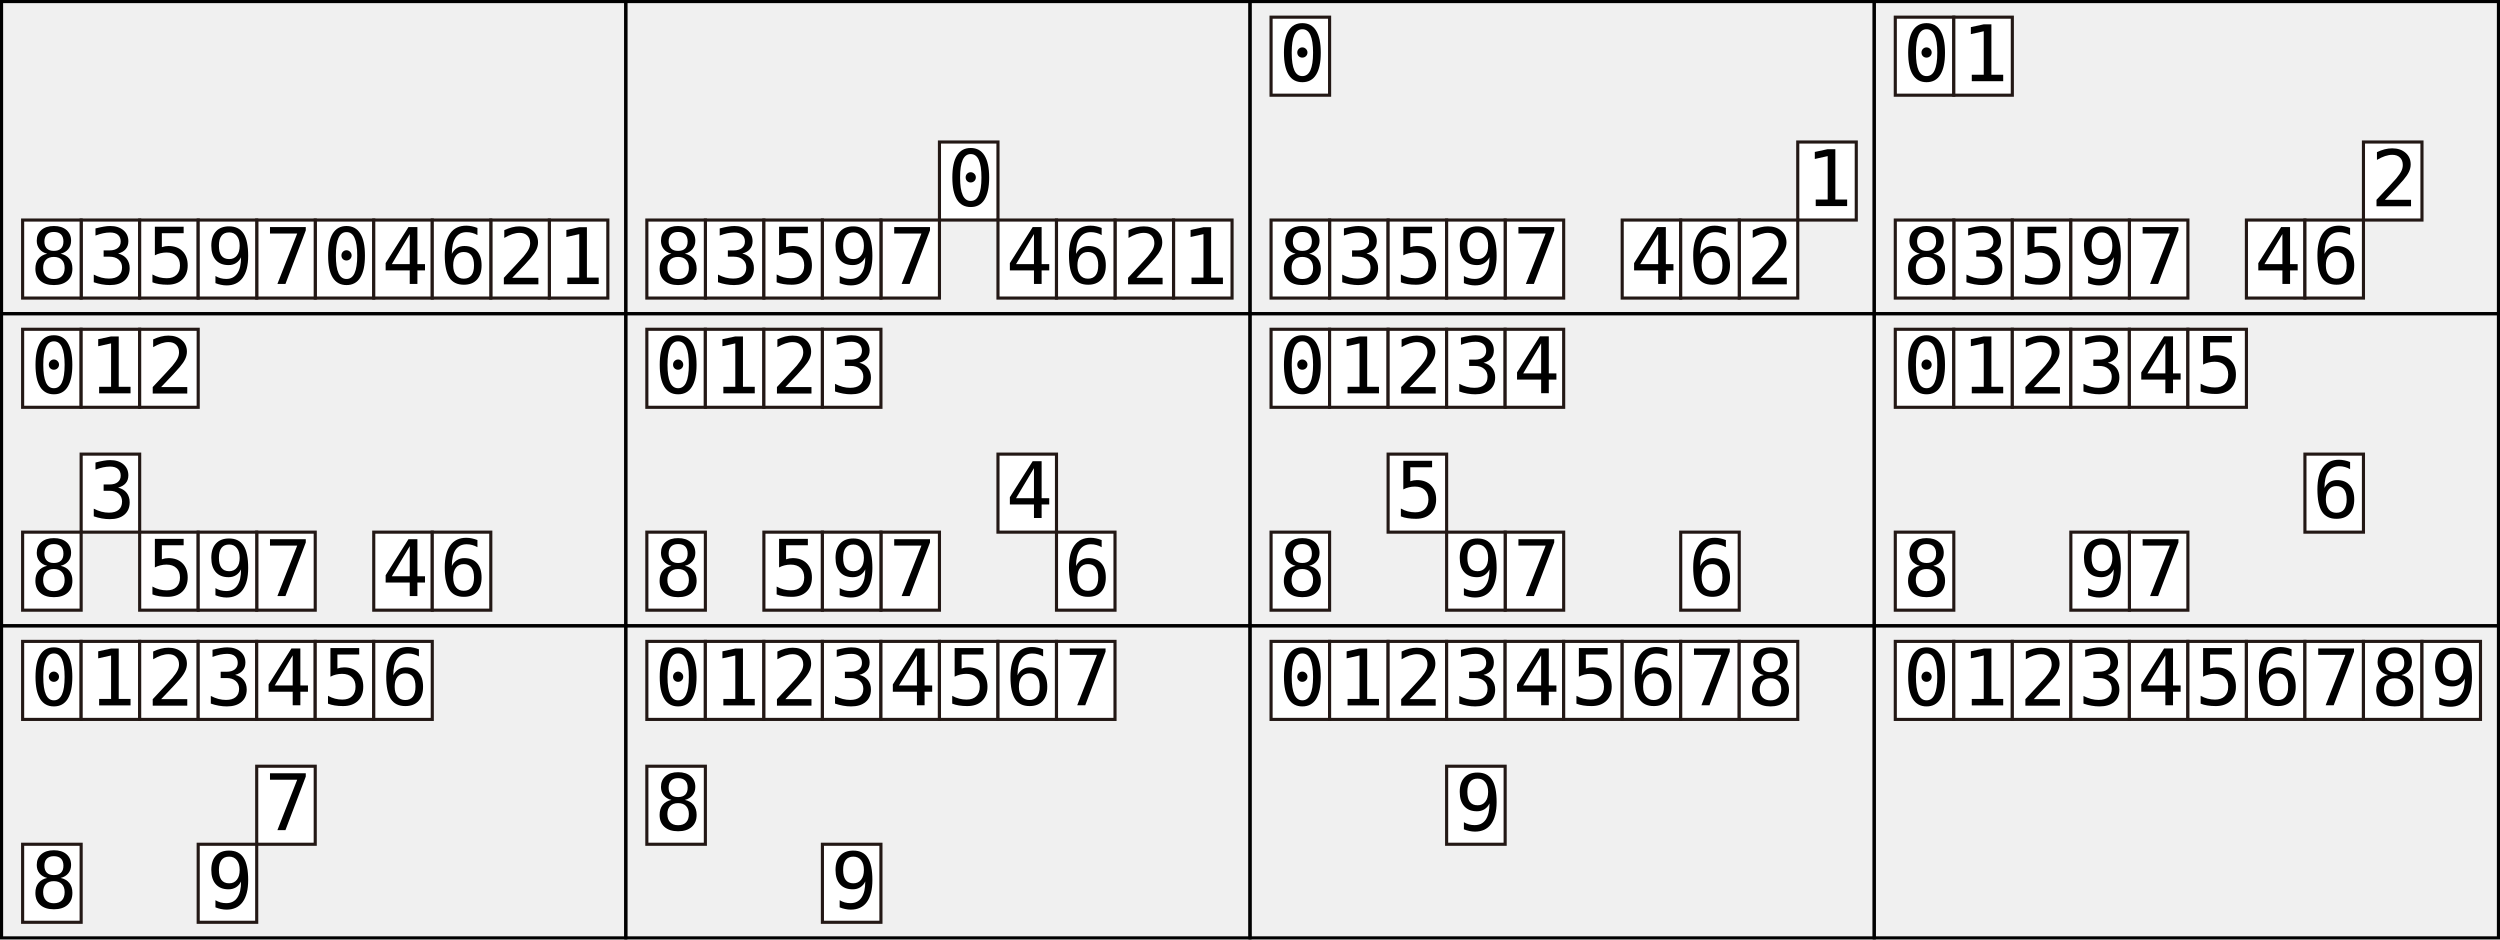
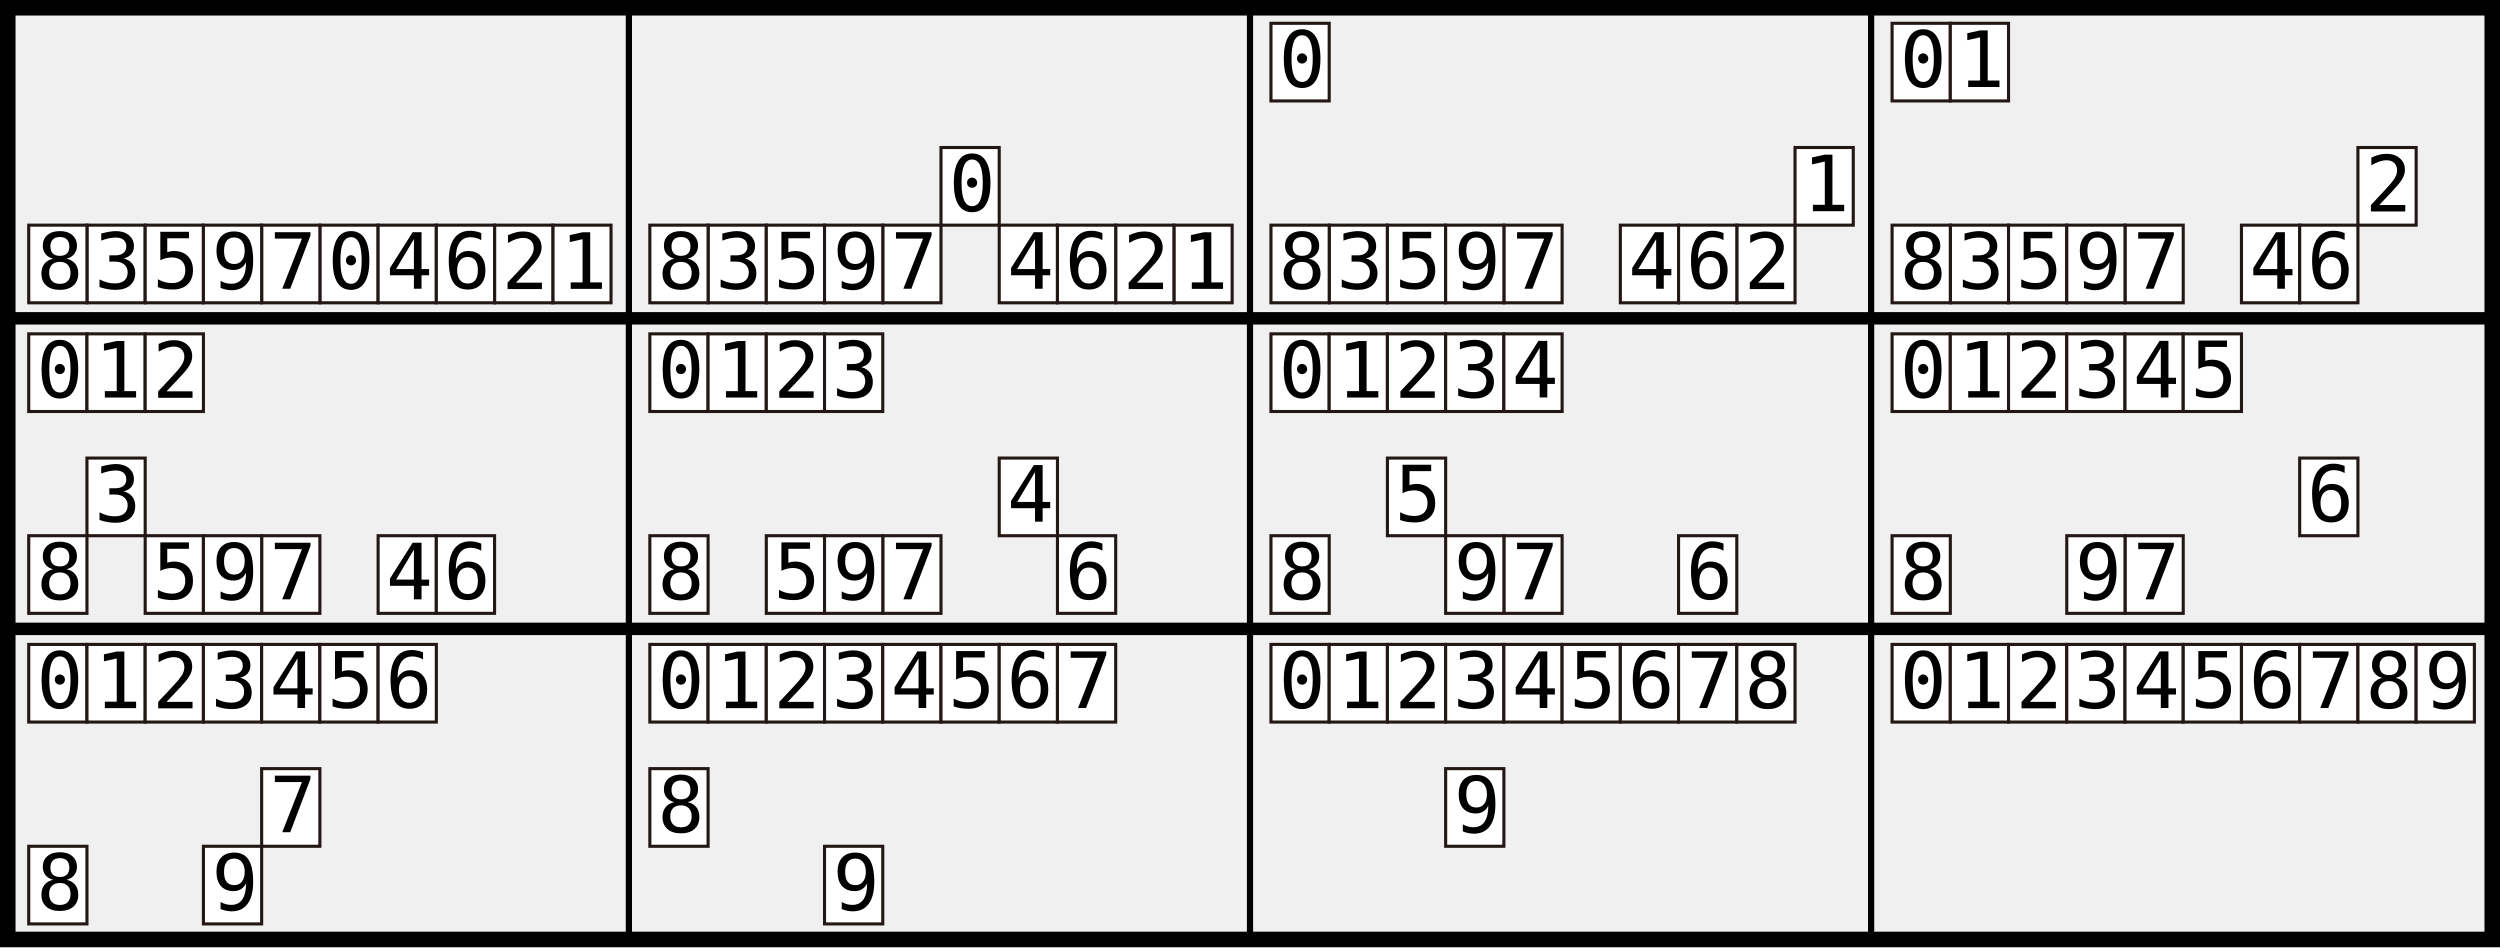
- <svg xmlns="http://www.w3.org/2000/svg" width="801" height="301" viewBox="0 0 801 301" version="1.1" id="svg5" xml:space="preserve">
+ <svg xmlns="http://www.w3.org/2000/svg" width="805" height="305" viewBox="0 0 805 305" version="1.1" id="svg5" xml:space="preserve">
  <defs id="defs2">
    <linearGradient id="linearGradient1101">
      <stop style="stop-color:#000000;stop-opacity:1;" offset="0" id="stop1099" />
    </linearGradient>
  </defs>
-   <g id="0" data-name="0" transform="translate(101,70.5)">
+   <g id="0" data-name="0" transform="translate(103,72.5)">
    <rect id="rect0-1" width="18.75" height="25" x="0" y="0" style="fill:#ffffff;stroke:#231815;stroke-miterlimit:10" />
    <text id="text0-1" x="2.502" y="20.477" style="font-size:25px;font-family:Consolas">0</text>
  </g>
-   <g id="1" data-name="1" transform="translate(176,70.5)">
+   <g id="1" data-name="1" transform="translate(178,72.5)">
    <rect id="rect1-1" width="18.75" height="25" x="0" y="0" style="fill:#ffffff;stroke:#231815;stroke-miterlimit:10" />
    <text id="text1-1" x="2.466" y="20.514" style="font-size:25px;font-family:Consolas">1</text>
  </g>
-   <g id="2" data-name="2" transform="translate(157.25,70.5)">
+   <g id="2" data-name="2" transform="translate(159.25,72.5)">
    <rect id="rect2-1" width="18.75" height="25" x="0" y="0" style="fill:#ffffff;stroke:#231815;stroke-miterlimit:10" />
    <text id="text2-1" x="2.325" y="20.587" style="font-size:25px;font-family:Consolas">2</text>
  </g>
-   <g id="3" data-name="3" transform="translate(26,70.5)">
+   <g id="3" data-name="3" transform="translate(28,72.5)">
    <rect id="rect3-1" width="18.75" height="25" x="0" y="0" style="fill:#ffffff;stroke:#231815;stroke-miterlimit:10" />
    <text id="text3-1" x="2.374" y="20.477" style="font-size:25px;font-family:Consolas">3</text>
  </g>
-   <g id="4" data-name="4" transform="translate(119.75,70.5)">
+   <g id="4" data-name="4" transform="translate(121.75,72.5)">
    <rect id="rect4-1" width="18.75" height="25" x="0" y="0" style="fill:#ffffff;stroke:#231815;stroke-miterlimit:10" />
    <text id="text4-1" x="2.563" y="20.477" style="font-size:25px;font-family:Consolas">4</text>
  </g>
-   <g id="5" data-name="5" transform="translate(44.75,70.5)">
+   <g id="5" data-name="5" transform="translate(46.75,72.5)">
    <rect id="rect5-1" width="18.75" height="25" x="0" y="0" style="fill:#ffffff;stroke:#231815;stroke-miterlimit:10" />
    <text id="text5-1" x="2.338" y="20.367" style="font-size:25px;font-family:Consolas">5</text>
  </g>
-   <g id="6" data-name="6" transform="translate(138.5,70.5)">
+   <g id="6" data-name="6" transform="translate(140.5,72.5)">
    <rect id="rect6-1" width="18.75" height="25" x="0" y="0" style="fill:#ffffff;stroke:#231815;stroke-miterlimit:10" />
    <text id="text6-1" x="2.374" y="20.367" style="font-size:25px;font-family:Consolas">6</text>
  </g>
-   <g id="7" data-name="7" transform="translate(82.25,70.5)">
+   <g id="7" data-name="7" transform="translate(84.25,72.5)">
    <rect id="rect7-1" width="18.75" height="25" x="0" y="0" style="fill:#ffffff;stroke:#231815;stroke-miterlimit:10" />
    <text id="text7-1" x="2.551" y="20.477" style="font-size:25px;font-family:Consolas">7</text>
  </g>
-   <g id="8" data-name="8" transform="translate(7.25,70.5)">
+   <g id="8" data-name="8" transform="translate(9.25,72.5)">
    <rect id="rect8-1" width="18.75" height="25" x="0" y="0" style="fill:#ffffff;stroke:#231815;stroke-miterlimit:10" />
    <text id="text8-1" x="2.496" y="20.477" style="font-size:25px;font-family:Consolas">8</text>
  </g>
-   <g id="9" data-name="9" transform="translate(63.5,70.5)">
+   <g id="9" data-name="9" transform="translate(65.5,72.5)">
    <rect id="rect9-1" width="18.75" height="25" x="0" y="0" style="fill:#ffffff;stroke:#231815;stroke-miterlimit:10" />
    <text id="text9-1" x="2.655" y="20.587" style="font-size:25px;font-family:Consolas">9</text>
  </g>
-   <g id="0-5" data-name="0" transform="translate(301,45.5)">
+   <g id="0-5" data-name="0" transform="translate(303,47.5)">
    <rect id="rect0-1-9" width="18.75" height="25" x="0" y="0" style="fill:#ffffff;stroke:#231815;stroke-miterlimit:10" />
    <text id="text0-1-5" x="2.502" y="20.477" style="font-size:25px;font-family:Consolas">0</text>
  </g>
-   <g id="1-7" data-name="1" transform="translate(376,70.5)">
+   <g id="1-7" data-name="1" transform="translate(378,72.5)">
    <rect id="rect1-1-5" width="18.75" height="25" x="0" y="0" style="fill:#ffffff;stroke:#231815;stroke-miterlimit:10" />
    <text id="text1-1-0" x="2.466" y="20.514" style="font-size:25px;font-family:Consolas">1</text>
  </g>
-   <g id="2-5" data-name="2" transform="translate(357.25,70.5)">
+   <g id="2-5" data-name="2" transform="translate(359.25,72.5)">
    <rect id="rect2-1-9" width="18.75" height="25" x="0" y="0" style="fill:#ffffff;stroke:#231815;stroke-miterlimit:10" />
    <text id="text2-1-0" x="2.325" y="20.587" style="font-size:25px;font-family:Consolas">2</text>
  </g>
-   <g id="3-0" data-name="3" transform="translate(226,70.5)">
+   <g id="3-0" data-name="3" transform="translate(228,72.5)">
    <rect id="rect3-1-8" width="18.75" height="25" x="0" y="0" style="fill:#ffffff;stroke:#231815;stroke-miterlimit:10" />
    <text id="text3-1-1" x="2.374" y="20.477" style="font-size:25px;font-family:Consolas">3</text>
  </g>
-   <g id="4-4" data-name="4" transform="translate(319.75,70.5)">
+   <g id="4-4" data-name="4" transform="translate(321.75,72.5)">
    <rect id="rect4-1-1" width="18.75" height="25" x="0" y="0" style="fill:#ffffff;stroke:#231815;stroke-miterlimit:10" />
    <text id="text4-1-7" x="2.563" y="20.477" style="font-size:25px;font-family:Consolas">4</text>
  </g>
-   <g id="5-0" data-name="5" transform="translate(244.75,70.5)">
+   <g id="5-0" data-name="5" transform="translate(246.75,72.5)">
    <rect id="rect5-1-5" width="18.75" height="25" x="0" y="0" style="fill:#ffffff;stroke:#231815;stroke-miterlimit:10" />
    <text id="text5-1-9" x="2.338" y="20.367" style="font-size:25px;font-family:Consolas">5</text>
  </g>
-   <g id="6-9" data-name="6" transform="translate(338.5,70.5)">
+   <g id="6-9" data-name="6" transform="translate(340.5,72.5)">
    <rect id="rect6-1-2" width="18.75" height="25" x="0" y="0" style="fill:#ffffff;stroke:#231815;stroke-miterlimit:10" />
    <text id="text6-1-5" x="2.374" y="20.367" style="font-size:25px;font-family:Consolas">6</text>
  </g>
-   <g id="7-6" data-name="7" transform="translate(282.25,70.5)">
+   <g id="7-6" data-name="7" transform="translate(284.25,72.5)">
    <rect id="rect7-1-0" width="18.75" height="25" x="0" y="0" style="fill:#ffffff;stroke:#231815;stroke-miterlimit:10" />
    <text id="text7-1-7" x="2.551" y="20.477" style="font-size:25px;font-family:Consolas">7</text>
  </g>
-   <g id="8-1" data-name="8" transform="translate(207.25,70.5)">
+   <g id="8-1" data-name="8" transform="translate(209.25,72.5)">
    <rect id="rect8-1-3" width="18.75" height="25" x="0" y="0" style="fill:#ffffff;stroke:#231815;stroke-miterlimit:10" />
    <text id="text8-1-6" x="2.496" y="20.477" style="font-size:25px;font-family:Consolas">8</text>
  </g>
-   <g id="9-1" data-name="9" transform="translate(263.5,70.5)">
+   <g id="9-1" data-name="9" transform="translate(265.5,72.5)">
    <rect id="rect9-1-8" width="18.75" height="25" x="0" y="0" style="fill:#ffffff;stroke:#231815;stroke-miterlimit:10" />
    <text id="text9-1-6" x="2.655" y="20.587" style="font-size:25px;font-family:Consolas">9</text>
  </g>
-   <g id="0-7" data-name="0" transform="translate(407.25,5.5)">
+   <g id="0-7" data-name="0" transform="translate(409.25,7.5)">
    <rect id="rect0-1-3" width="18.75" height="25" x="0" y="0" style="fill:#ffffff;stroke:#231815;stroke-miterlimit:10" />
    <text id="text0-1-4" x="2.502" y="20.477" style="font-size:25px;font-family:Consolas">0</text>
  </g>
-   <g id="1-2" data-name="1" transform="translate(576,45.5)">
+   <g id="1-2" data-name="1" transform="translate(578,47.5)">
    <rect id="rect1-1-6" width="18.75" height="25" x="0" y="0" style="fill:#ffffff;stroke:#231815;stroke-miterlimit:10" />
    <text id="text1-1-9" x="2.466" y="20.514" style="font-size:25px;font-family:Consolas">1</text>
  </g>
-   <g id="2-3" data-name="2" transform="translate(557.25,70.5)">
+   <g id="2-3" data-name="2" transform="translate(559.25,72.5)">
    <rect id="rect2-1-5" width="18.75" height="25" x="0" y="0" style="fill:#ffffff;stroke:#231815;stroke-miterlimit:10" />
    <text id="text2-1-1" x="2.325" y="20.587" style="font-size:25px;font-family:Consolas">2</text>
  </g>
-   <g id="3-2" data-name="3" transform="translate(426,70.5)">
+   <g id="3-2" data-name="3" transform="translate(428,72.5)">
    <rect id="rect3-1-2" width="18.75" height="25" x="0" y="0" style="fill:#ffffff;stroke:#231815;stroke-miterlimit:10" />
    <text id="text3-1-6" x="2.374" y="20.477" style="font-size:25px;font-family:Consolas">3</text>
  </g>
-   <g id="4-6" data-name="4" transform="translate(519.75,70.5)">
+   <g id="4-6" data-name="4" transform="translate(521.75,72.5)">
    <rect id="rect4-1-4" width="18.75" height="25" x="0" y="0" style="fill:#ffffff;stroke:#231815;stroke-miterlimit:10" />
    <text id="text4-1-0" x="2.563" y="20.477" style="font-size:25px;font-family:Consolas">4</text>
  </g>
-   <g id="5-1" data-name="5" transform="translate(444.75,70.5)">
+   <g id="5-1" data-name="5" transform="translate(446.75,72.5)">
    <rect id="rect5-1-9" width="18.75" height="25" x="0" y="0" style="fill:#ffffff;stroke:#231815;stroke-miterlimit:10" />
    <text id="text5-1-4" x="2.338" y="20.367" style="font-size:25px;font-family:Consolas">5</text>
  </g>
-   <g id="6-3" data-name="6" transform="translate(538.5,70.5)">
+   <g id="6-3" data-name="6" transform="translate(540.5,72.5)">
    <rect id="rect6-1-7" width="18.75" height="25" x="0" y="0" style="fill:#ffffff;stroke:#231815;stroke-miterlimit:10" />
    <text id="text6-1-7" x="2.374" y="20.367" style="font-size:25px;font-family:Consolas">6</text>
  </g>
-   <g id="7-61" data-name="7" transform="translate(482.25,70.5)">
+   <g id="7-61" data-name="7" transform="translate(484.25,72.5)">
    <rect id="rect7-1-8" width="18.75" height="25" x="0" y="0" style="fill:#ffffff;stroke:#231815;stroke-miterlimit:10" />
    <text id="text7-1-6" x="2.551" y="20.477" style="font-size:25px;font-family:Consolas">7</text>
  </g>
-   <g id="8-2" data-name="8" transform="translate(407.25,70.5)">
+   <g id="8-2" data-name="8" transform="translate(409.25,72.5)">
    <rect id="rect8-1-1" width="18.75" height="25" x="0" y="0" style="fill:#ffffff;stroke:#231815;stroke-miterlimit:10" />
    <text id="text8-1-8" x="2.496" y="20.477" style="font-size:25px;font-family:Consolas">8</text>
  </g>
-   <g id="9-9" data-name="9" transform="translate(463.5,70.5)">
+   <g id="9-9" data-name="9" transform="translate(465.5,72.5)">
    <rect id="rect9-1-81" width="18.75" height="25" x="0" y="0" style="fill:#ffffff;stroke:#231815;stroke-miterlimit:10" />
    <text id="text9-1-63" x="2.655" y="20.587" style="font-size:25px;font-family:Consolas">9</text>
  </g>
-   <g id="0-0" data-name="0" transform="translate(607.25,5.5)">
+   <g id="0-0" data-name="0" transform="translate(609.25,7.5)">
    <rect id="rect0-1-1" width="18.75" height="25" x="0" y="0" style="fill:#ffffff;stroke:#231815;stroke-miterlimit:10" />
    <text id="text0-1-0" x="2.502" y="20.477" style="font-size:25px;font-family:Consolas">0</text>
  </g>
-   <g id="1-8" data-name="1" transform="translate(626,5.5)">
+   <g id="1-8" data-name="1" transform="translate(628,7.5)">
    <rect id="rect1-1-3" width="18.75" height="25" x="0" y="0" style="fill:#ffffff;stroke:#231815;stroke-miterlimit:10" />
    <text id="text1-1-5" x="2.466" y="20.514" style="font-size:25px;font-family:Consolas">1</text>
  </g>
-   <g id="2-4" data-name="2" transform="translate(757.25,45.5)">
+   <g id="2-4" data-name="2" transform="translate(759.25,47.5)">
    <rect id="rect2-1-59" width="18.75" height="25" x="0" y="0" style="fill:#ffffff;stroke:#231815;stroke-miterlimit:10" />
    <text id="text2-1-7" x="2.325" y="20.587" style="font-size:25px;font-family:Consolas">2</text>
  </g>
-   <g id="3-6" data-name="3" transform="translate(626,70.5)">
+   <g id="3-6" data-name="3" transform="translate(628,72.5)">
    <rect id="rect3-1-0" width="18.75" height="25" x="0" y="0" style="fill:#ffffff;stroke:#231815;stroke-miterlimit:10" />
    <text id="text3-1-2" x="2.374" y="20.477" style="font-size:25px;font-family:Consolas">3</text>
  </g>
-   <g id="4-7" data-name="4" transform="translate(719.75,70.5)">
+   <g id="4-7" data-name="4" transform="translate(721.75,72.5)">
    <rect id="rect4-1-0" width="18.75" height="25" x="0" y="0" style="fill:#ffffff;stroke:#231815;stroke-miterlimit:10" />
    <text id="text4-1-3" x="2.563" y="20.477" style="font-size:25px;font-family:Consolas">4</text>
  </g>
-   <g id="5-4" data-name="5" transform="translate(644.75,70.5)">
+   <g id="5-4" data-name="5" transform="translate(646.75,72.5)">
    <rect id="rect5-1-3" width="18.75" height="25" x="0" y="0" style="fill:#ffffff;stroke:#231815;stroke-miterlimit:10" />
    <text id="text5-1-0" x="2.338" y="20.367" style="font-size:25px;font-family:Consolas">5</text>
  </g>
-   <g id="6-97" data-name="6" transform="translate(738.5,70.5)">
+   <g id="6-97" data-name="6" transform="translate(740.5,72.5)">
    <rect id="rect6-1-4" width="18.75" height="25" x="0" y="0" style="fill:#ffffff;stroke:#231815;stroke-miterlimit:10" />
    <text id="text6-1-74" x="2.374" y="20.367" style="font-size:25px;font-family:Consolas">6</text>
  </g>
-   <g id="7-3" data-name="7" transform="translate(682.25,70.5)">
+   <g id="7-3" data-name="7" transform="translate(684.25,72.5)">
    <rect id="rect7-1-5" width="18.75" height="25" x="0" y="0" style="fill:#ffffff;stroke:#231815;stroke-miterlimit:10" />
    <text id="text7-1-2" x="2.551" y="20.477" style="font-size:25px;font-family:Consolas">7</text>
  </g>
-   <g id="8-7" data-name="8" transform="translate(607.25,70.5)">
+   <g id="8-7" data-name="8" transform="translate(609.25,72.5)">
    <rect id="rect8-1-7" width="18.75" height="25" x="0" y="0" style="fill:#ffffff;stroke:#231815;stroke-miterlimit:10" />
    <text id="text8-1-4" x="2.496" y="20.477" style="font-size:25px;font-family:Consolas">8</text>
  </g>
-   <g id="9-0" data-name="9" transform="translate(663.5,70.5)">
+   <g id="9-0" data-name="9" transform="translate(665.5,72.5)">
    <rect id="rect9-1-2" width="18.75" height="25" x="0" y="0" style="fill:#ffffff;stroke:#231815;stroke-miterlimit:10" />
    <text id="text9-1-0" x="2.655" y="20.587" style="font-size:25px;font-family:Consolas">9</text>
  </g>
-   <g id="0-54" data-name="0" transform="translate(7.25,105.5)">
+   <g id="0-54" data-name="0" transform="translate(9.25,107.5)">
    <rect id="rect0-1-2" width="18.75" height="25" x="0" y="0" style="fill:#ffffff;stroke:#231815;stroke-miterlimit:10" />
    <text id="text0-1-2" x="2.502" y="20.477" style="font-size:25px;font-family:Consolas">0</text>
  </g>
-   <g id="1-26" data-name="1" transform="translate(26,105.5)">
+   <g id="1-26" data-name="1" transform="translate(28,107.5)">
    <rect id="rect1-1-0" width="18.75" height="25" x="0" y="0" style="fill:#ffffff;stroke:#231815;stroke-miterlimit:10" />
    <text id="text1-1-8" x="2.466" y="20.514" style="font-size:25px;font-family:Consolas">1</text>
  </g>
-   <g id="2-35" data-name="2" transform="translate(44.75,105.5)">
+   <g id="2-35" data-name="2" transform="translate(46.75,107.5)">
    <rect id="rect2-1-56" width="18.75" height="25" x="0" y="0" style="fill:#ffffff;stroke:#231815;stroke-miterlimit:10" />
    <text id="text2-1-9" x="2.325" y="20.587" style="font-size:25px;font-family:Consolas">2</text>
  </g>
-   <g id="3-1" data-name="3" transform="translate(26,145.5)">
+   <g id="3-1" data-name="3" transform="translate(28,147.5)">
    <rect id="rect3-1-3" width="18.75" height="25" x="0" y="0" style="fill:#ffffff;stroke:#231815;stroke-miterlimit:10" />
    <text id="text3-1-9" x="2.374" y="20.477" style="font-size:25px;font-family:Consolas">3</text>
  </g>
-   <g id="4-67" data-name="4" transform="translate(119.75,170.5)">
+   <g id="4-67" data-name="4" transform="translate(121.75,172.5)">
    <rect id="rect4-1-9" width="18.75" height="25" x="0" y="0" style="fill:#ffffff;stroke:#231815;stroke-miterlimit:10" />
    <text id="text4-1-4" x="2.563" y="20.477" style="font-size:25px;font-family:Consolas">4</text>
  </g>
-   <g id="5-6" data-name="5" transform="translate(44.75,170.5)">
+   <g id="5-6" data-name="5" transform="translate(46.75,172.5)">
    <rect id="rect5-1-1" width="18.75" height="25" x="0" y="0" style="fill:#ffffff;stroke:#231815;stroke-miterlimit:10" />
    <text id="text5-1-94" x="2.338" y="20.367" style="font-size:25px;font-family:Consolas">5</text>
  </g>
-   <g id="6-8" data-name="6" transform="translate(138.5,170.5)">
+   <g id="6-8" data-name="6" transform="translate(140.5,172.5)">
    <rect id="rect6-1-3" width="18.75" height="25" x="0" y="0" style="fill:#ffffff;stroke:#231815;stroke-miterlimit:10" />
    <text id="text6-1-53" x="2.374" y="20.367" style="font-size:25px;font-family:Consolas">6</text>
  </g>
-   <g id="7-9" data-name="7" transform="translate(82.25,170.5)">
+   <g id="7-9" data-name="7" transform="translate(84.25,172.5)">
    <rect id="rect7-1-80" width="18.75" height="25" x="0" y="0" style="fill:#ffffff;stroke:#231815;stroke-miterlimit:10" />
    <text id="text7-1-8" x="2.551" y="20.477" style="font-size:25px;font-family:Consolas">7</text>
  </g>
-   <g id="8-5" data-name="8" transform="translate(7.25,170.5)">
+   <g id="8-5" data-name="8" transform="translate(9.25,172.5)">
    <rect id="rect8-1-75" width="18.75" height="25" x="0" y="0" style="fill:#ffffff;stroke:#231815;stroke-miterlimit:10" />
    <text id="text8-1-9" x="2.496" y="20.477" style="font-size:25px;font-family:Consolas">8</text>
  </g>
-   <g id="9-4" data-name="9" transform="translate(63.5,170.5)">
+   <g id="9-4" data-name="9" transform="translate(65.5,172.5)">
    <rect id="rect9-1-27" width="18.75" height="25" x="0" y="0" style="fill:#ffffff;stroke:#231815;stroke-miterlimit:10" />
    <text id="text9-1-7" x="2.655" y="20.587" style="font-size:25px;font-family:Consolas">9</text>
  </g>
-   <g id="0-53" data-name="0" transform="translate(207.25,105.5)">
+   <g id="0-53" data-name="0" transform="translate(209.25,107.5)">
    <rect id="rect0-1-4" width="18.75" height="25" x="0" y="0" style="fill:#ffffff;stroke:#231815;stroke-miterlimit:10" />
    <text id="text0-1-3" x="2.502" y="20.477" style="font-size:25px;font-family:Consolas">0</text>
  </g>
-   <g id="1-6" data-name="1" transform="translate(226,105.5)">
+   <g id="1-6" data-name="1" transform="translate(228,107.5)">
    <rect id="rect1-1-1" width="18.75" height="25" x="0" y="0" style="fill:#ffffff;stroke:#231815;stroke-miterlimit:10" />
    <text id="text1-1-6" x="2.466" y="20.514" style="font-size:25px;font-family:Consolas">1</text>
  </g>
-   <g id="2-7" data-name="2" transform="translate(244.75,105.5)">
+   <g id="2-7" data-name="2" transform="translate(246.75,107.5)">
    <rect id="rect2-1-1" width="18.75" height="25" x="0" y="0" style="fill:#ffffff;stroke:#231815;stroke-miterlimit:10" />
    <text id="text2-1-07" x="2.325" y="20.587" style="font-size:25px;font-family:Consolas">2</text>
  </g>
-   <g id="3-8" data-name="3" transform="translate(263.5,105.5)">
+   <g id="3-8" data-name="3" transform="translate(265.5,107.5)">
    <rect id="rect3-1-85" width="18.75" height="25" x="0" y="0" style="fill:#ffffff;stroke:#231815;stroke-miterlimit:10" />
    <text id="text3-1-97" x="2.374" y="20.477" style="font-size:25px;font-family:Consolas">3</text>
  </g>
-   <g id="4-2" data-name="4" transform="translate(319.75,145.5)">
+   <g id="4-2" data-name="4" transform="translate(321.75,147.5)">
    <rect id="rect4-1-18" width="18.75" height="25" x="0" y="0" style="fill:#ffffff;stroke:#231815;stroke-miterlimit:10" />
    <text id="text4-1-39" x="2.563" y="20.477" style="font-size:25px;font-family:Consolas">4</text>
  </g>
-   <g id="5-18" data-name="5" transform="translate(244.75,170.5)">
+   <g id="5-18" data-name="5" transform="translate(246.75,172.5)">
    <rect id="rect5-1-6" width="18.75" height="25" x="0" y="0" style="fill:#ffffff;stroke:#231815;stroke-miterlimit:10" />
    <text id="text5-1-49" x="2.338" y="20.367" style="font-size:25px;font-family:Consolas">5</text>
  </g>
-   <g id="6-99" data-name="6" transform="translate(338.5,170.5)">
+   <g id="6-99" data-name="6" transform="translate(340.5,172.5)">
    <rect id="rect6-1-8" width="18.75" height="25" x="0" y="0" style="fill:#ffffff;stroke:#231815;stroke-miterlimit:10" />
    <text id="text6-1-1" x="2.374" y="20.367" style="font-size:25px;font-family:Consolas">6</text>
  </g>
-   <g id="7-5" data-name="7" transform="translate(282.25,170.5)">
+   <g id="7-5" data-name="7" transform="translate(284.25,172.5)">
    <rect id="rect7-1-7" width="18.75" height="25" x="0" y="0" style="fill:#ffffff;stroke:#231815;stroke-miterlimit:10" />
    <text id="text7-1-26" x="2.551" y="20.477" style="font-size:25px;font-family:Consolas">7</text>
  </g>
-   <g id="8-25" data-name="8" transform="translate(207.25,170.5)">
+   <g id="8-25" data-name="8" transform="translate(209.25,172.5)">
    <rect id="rect8-1-4" width="18.75" height="25" x="0" y="0" style="fill:#ffffff;stroke:#231815;stroke-miterlimit:10" />
    <text id="text8-1-5" x="2.496" y="20.477" style="font-size:25px;font-family:Consolas">8</text>
  </g>
-   <g id="9-6" data-name="9" transform="translate(263.5,170.5)">
+   <g id="9-6" data-name="9" transform="translate(265.5,172.5)">
    <rect id="rect9-1-29" width="18.75" height="25" x="0" y="0" style="fill:#ffffff;stroke:#231815;stroke-miterlimit:10" />
    <text id="text9-1-66" x="2.655" y="20.587" style="font-size:25px;font-family:Consolas">9</text>
  </g>
-   <g id="0-02" data-name="0" transform="translate(407.25,105.5)">
+   <g id="0-02" data-name="0" transform="translate(409.25,107.5)">
    <rect id="rect0-1-7" width="18.75" height="25" x="0" y="0" style="fill:#ffffff;stroke:#231815;stroke-miterlimit:10" />
    <text id="text0-1-9" x="2.502" y="20.477" style="font-size:25px;font-family:Consolas">0</text>
  </g>
-   <g id="1-4" data-name="1" transform="translate(426,105.5)">
+   <g id="1-4" data-name="1" transform="translate(428,107.5)">
    <rect id="rect1-1-18" width="18.75" height="25" x="0" y="0" style="fill:#ffffff;stroke:#231815;stroke-miterlimit:10" />
    <text id="text1-1-2" x="2.466" y="20.514" style="font-size:25px;font-family:Consolas">1</text>
  </g>
-   <g id="2-38" data-name="2" transform="translate(444.75,105.5)">
+   <g id="2-38" data-name="2" transform="translate(446.75,107.5)">
    <rect id="rect2-1-4" width="18.75" height="25" x="0" y="0" style="fill:#ffffff;stroke:#231815;stroke-miterlimit:10" />
    <text id="text2-1-2" x="2.325" y="20.587" style="font-size:25px;font-family:Consolas">2</text>
  </g>
-   <g id="3-29" data-name="3" transform="translate(463.5,105.5)">
+   <g id="3-29" data-name="3" transform="translate(465.5,107.5)">
    <rect id="rect3-1-1" width="18.75" height="25" x="0" y="0" style="fill:#ffffff;stroke:#231815;stroke-miterlimit:10" />
    <text id="text3-1-0" x="2.374" y="20.477" style="font-size:25px;font-family:Consolas">3</text>
  </g>
-   <g id="4-3" data-name="4" transform="translate(482.25,105.5)">
+   <g id="4-3" data-name="4" transform="translate(484.25,107.5)">
    <rect id="rect4-1-13" width="18.75" height="25" x="0" y="0" style="fill:#ffffff;stroke:#231815;stroke-miterlimit:10" />
    <text id="text4-1-5" x="2.563" y="20.477" style="font-size:25px;font-family:Consolas">4</text>
  </g>
-   <g id="5-2" data-name="5" transform="translate(444.75,145.5)">
+   <g id="5-2" data-name="5" transform="translate(446.75,147.5)">
    <rect id="rect5-1-7" width="18.75" height="25" x="0" y="0" style="fill:#ffffff;stroke:#231815;stroke-miterlimit:10" />
    <text id="text5-1-2" x="2.338" y="20.367" style="font-size:25px;font-family:Consolas">5</text>
  </g>
-   <g id="6-83" data-name="6" transform="translate(538.5,170.5)">
+   <g id="6-83" data-name="6" transform="translate(540.5,172.5)">
    <rect id="rect6-1-6" width="18.75" height="25" x="0" y="0" style="fill:#ffffff;stroke:#231815;stroke-miterlimit:10" />
    <text id="text6-1-8" x="2.374" y="20.367" style="font-size:25px;font-family:Consolas">6</text>
  </g>
-   <g id="7-0" data-name="7" transform="translate(482.25,170.5)">
+   <g id="7-0" data-name="7" transform="translate(484.25,172.5)">
    <rect id="rect7-1-3" width="18.75" height="25" x="0" y="0" style="fill:#ffffff;stroke:#231815;stroke-miterlimit:10" />
    <text id="text7-1-68" x="2.551" y="20.477" style="font-size:25px;font-family:Consolas">7</text>
  </g>
-   <g id="8-3" data-name="8" transform="translate(407.25,170.5)">
+   <g id="8-3" data-name="8" transform="translate(409.25,172.5)">
    <rect id="rect8-1-8" width="18.75" height="25" x="0" y="0" style="fill:#ffffff;stroke:#231815;stroke-miterlimit:10" />
    <text id="text8-1-96" x="2.496" y="20.477" style="font-size:25px;font-family:Consolas">8</text>
  </g>
-   <g id="9-8" data-name="9" transform="translate(463.5,170.5)">
+   <g id="9-8" data-name="9" transform="translate(465.5,172.5)">
    <rect id="rect9-1-3" width="18.75" height="25" x="0" y="0" style="fill:#ffffff;stroke:#231815;stroke-miterlimit:10" />
    <text id="text9-1-667" x="2.655" y="20.587" style="font-size:25px;font-family:Consolas">9</text>
  </g>
-   <g id="0-3" data-name="0" transform="translate(607.25,105.5)">
+   <g id="0-3" data-name="0" transform="translate(609.25,107.5)">
    <rect id="rect0-1-48" width="18.75" height="25" x="0" y="0" style="fill:#ffffff;stroke:#231815;stroke-miterlimit:10" />
    <text id="text0-1-8" x="2.502" y="20.477" style="font-size:25px;font-family:Consolas">0</text>
  </g>
-   <g id="1-45" data-name="1" transform="translate(626,105.5)">
+   <g id="1-45" data-name="1" transform="translate(628,107.5)">
    <rect id="rect1-1-31" width="18.75" height="25" x="0" y="0" style="fill:#ffffff;stroke:#231815;stroke-miterlimit:10" />
    <text id="text1-1-27" x="2.466" y="20.514" style="font-size:25px;font-family:Consolas">1</text>
  </g>
-   <g id="2-39" data-name="2" transform="translate(644.75,105.5)">
+   <g id="2-39" data-name="2" transform="translate(646.75,107.5)">
    <rect id="rect2-1-40" width="18.75" height="25" x="0" y="0" style="fill:#ffffff;stroke:#231815;stroke-miterlimit:10" />
    <text id="text2-1-76" x="2.325" y="20.587" style="font-size:25px;font-family:Consolas">2</text>
  </g>
-   <g id="3-17" data-name="3" transform="translate(663.5,105.5)">
+   <g id="3-17" data-name="3" transform="translate(665.5,107.5)">
    <rect id="rect3-1-6" width="18.75" height="25" x="0" y="0" style="fill:#ffffff;stroke:#231815;stroke-miterlimit:10" />
    <text id="text3-1-13" x="2.374" y="20.477" style="font-size:25px;font-family:Consolas">3</text>
  </g>
-   <g id="4-73" data-name="4" transform="translate(682.25,105.5)">
+   <g id="4-73" data-name="4" transform="translate(684.25,107.5)">
    <rect id="rect4-1-11" width="18.75" height="25" x="0" y="0" style="fill:#ffffff;stroke:#231815;stroke-miterlimit:10" />
    <text id="text4-1-1" x="2.563" y="20.477" style="font-size:25px;font-family:Consolas">4</text>
  </g>
-   <g id="5-5" data-name="5" transform="translate(701,105.5)">
+   <g id="5-5" data-name="5" transform="translate(703,107.5)">
    <rect id="rect5-1-94" width="18.75" height="25" x="0" y="0" style="fill:#ffffff;stroke:#231815;stroke-miterlimit:10" />
    <text id="text5-1-3" x="2.338" y="20.367" style="font-size:25px;font-family:Consolas">5</text>
  </g>
-   <g id="6-2" data-name="6" transform="translate(738.5,145.5)">
+   <g id="6-2" data-name="6" transform="translate(740.5,147.5)">
    <rect id="rect6-1-5" width="18.75" height="25" x="0" y="0" style="fill:#ffffff;stroke:#231815;stroke-miterlimit:10" />
    <text id="text6-1-3" x="2.374" y="20.367" style="font-size:25px;font-family:Consolas">6</text>
  </g>
-   <g id="7-2" data-name="7" transform="translate(682.25,170.5)">
+   <g id="7-2" data-name="7" transform="translate(684.25,172.5)">
    <rect id="rect7-1-88" width="18.75" height="25" x="0" y="0" style="fill:#ffffff;stroke:#231815;stroke-miterlimit:10" />
    <text id="text7-1-3" x="2.551" y="20.477" style="font-size:25px;font-family:Consolas">7</text>
  </g>
-   <g id="8-11" data-name="8" transform="translate(607.25,170.5)">
+   <g id="8-11" data-name="8" transform="translate(609.25,172.5)">
    <rect id="rect8-1-46" width="18.75" height="25" x="0" y="0" style="fill:#ffffff;stroke:#231815;stroke-miterlimit:10" />
    <text id="text8-1-40" x="2.496" y="20.477" style="font-size:25px;font-family:Consolas">8</text>
  </g>
-   <g id="9-12" data-name="9" transform="translate(663.5,170.5)">
+   <g id="9-12" data-name="9" transform="translate(665.5,172.5)">
    <rect id="rect9-1-1" width="18.75" height="25" x="0" y="0" style="fill:#ffffff;stroke:#231815;stroke-miterlimit:10" />
    <text id="text9-1-3" x="2.655" y="20.587" style="font-size:25px;font-family:Consolas">9</text>
  </g>
-   <g id="0-38" data-name="0" transform="translate(7.25,205.5)">
+   <g id="0-38" data-name="0" transform="translate(9.25,207.5)">
    <rect id="rect0-1-0" width="18.75" height="25" x="0" y="0" style="fill:#ffffff;stroke:#231815;stroke-miterlimit:10" />
    <text id="text0-1-96" x="2.502" y="20.477" style="font-size:25px;font-family:Consolas">0</text>
  </g>
-   <g id="1-1" data-name="1" transform="translate(26,205.5)">
+   <g id="1-1" data-name="1" transform="translate(28,207.5)">
    <rect id="rect1-1-11" width="18.75" height="25" x="0" y="0" style="fill:#ffffff;stroke:#231815;stroke-miterlimit:10" />
    <text id="text1-1-83" x="2.466" y="20.514" style="font-size:25px;font-family:Consolas">1</text>
  </g>
-   <g id="2-1" data-name="2" transform="translate(44.75,205.5)">
+   <g id="2-1" data-name="2" transform="translate(46.75,207.5)">
    <rect id="rect2-1-8" width="18.75" height="25" x="0" y="0" style="fill:#ffffff;stroke:#231815;stroke-miterlimit:10" />
    <text id="text2-1-4" x="2.325" y="20.587" style="font-size:25px;font-family:Consolas">2</text>
  </g>
-   <g id="3-25" data-name="3" transform="translate(63.5,205.5)">
+   <g id="3-25" data-name="3" transform="translate(65.5,207.5)">
    <rect id="rect3-1-22" width="18.75" height="25" x="0" y="0" style="fill:#ffffff;stroke:#231815;stroke-miterlimit:10" />
    <text id="text3-1-7" x="2.374" y="20.477" style="font-size:25px;font-family:Consolas">3</text>
  </g>
-   <g id="4-74" data-name="4" transform="translate(82.25,205.5)">
+   <g id="4-74" data-name="4" transform="translate(84.25,207.5)">
    <rect id="rect4-1-5" width="18.75" height="25" x="0" y="0" style="fill:#ffffff;stroke:#231815;stroke-miterlimit:10" />
    <text id="text4-1-6" x="2.563" y="20.477" style="font-size:25px;font-family:Consolas">4</text>
  </g>
-   <g id="5-8" data-name="5" transform="translate(101,205.5)">
+   <g id="5-8" data-name="5" transform="translate(103,207.5)">
    <rect id="rect5-1-2" width="18.75" height="25" x="0" y="0" style="fill:#ffffff;stroke:#231815;stroke-miterlimit:10" />
    <text id="text5-1-6" x="2.338" y="20.367" style="font-size:25px;font-family:Consolas">5</text>
  </g>
-   <g id="6-82" data-name="6" transform="translate(119.75,205.5)">
+   <g id="6-82" data-name="6" transform="translate(121.75,207.5)">
    <rect id="rect6-1-86" width="18.75" height="25" x="0" y="0" style="fill:#ffffff;stroke:#231815;stroke-miterlimit:10" />
    <text id="text6-1-13" x="2.374" y="20.367" style="font-size:25px;font-family:Consolas">6</text>
  </g>
-   <g id="7-1" data-name="7" transform="translate(82.25,245.5)">
+   <g id="7-1" data-name="7" transform="translate(84.25,247.5)">
    <rect id="rect7-1-31" width="18.75" height="25" x="0" y="0" style="fill:#ffffff;stroke:#231815;stroke-miterlimit:10" />
    <text id="text7-1-63" x="2.551" y="20.477" style="font-size:25px;font-family:Consolas">7</text>
  </g>
-   <g id="8-6" data-name="8" transform="translate(7.25,270.5)">
+   <g id="8-6" data-name="8" transform="translate(9.25,272.5)">
    <rect id="rect8-1-78" width="18.75" height="25" x="0" y="0" style="fill:#ffffff;stroke:#231815;stroke-miterlimit:10" />
    <text id="text8-1-81" x="2.496" y="20.477" style="font-size:25px;font-family:Consolas">8</text>
  </g>
-   <g id="9-7" data-name="9" transform="translate(63.5,270.5)">
+   <g id="9-7" data-name="9" transform="translate(65.5,272.5)">
    <rect id="rect9-1-0" width="18.75" height="25" x="0" y="0" style="fill:#ffffff;stroke:#231815;stroke-miterlimit:10" />
    <text id="text9-1-4" x="2.655" y="20.587" style="font-size:25px;font-family:Consolas">9</text>
  </g>
-   <g id="0-07" data-name="0" transform="translate(207.25,205.5)">
+   <g id="0-07" data-name="0" transform="translate(209.25,207.5)">
    <rect id="rect0-1-42" width="18.75" height="25" x="0" y="0" style="fill:#ffffff;stroke:#231815;stroke-miterlimit:10" />
    <text id="text0-1-7" x="2.502" y="20.477" style="font-size:25px;font-family:Consolas">0</text>
  </g>
-   <g id="1-89" data-name="1" transform="translate(226,205.5)">
+   <g id="1-89" data-name="1" transform="translate(228,207.5)">
    <rect id="rect1-1-62" width="18.75" height="25" x="0" y="0" style="fill:#ffffff;stroke:#231815;stroke-miterlimit:10" />
    <text id="text1-1-1" x="2.466" y="20.514" style="font-size:25px;font-family:Consolas">1</text>
  </g>
-   <g id="2-6" data-name="2" transform="translate(244.75,205.5)">
+   <g id="2-6" data-name="2" transform="translate(246.75,207.5)">
    <rect id="rect2-1-87" width="18.75" height="25" x="0" y="0" style="fill:#ffffff;stroke:#231815;stroke-miterlimit:10" />
    <text id="text2-1-79" x="2.325" y="20.587" style="font-size:25px;font-family:Consolas">2</text>
  </g>
-   <g id="3-67" data-name="3" transform="translate(263.5,205.5)">
+   <g id="3-67" data-name="3" transform="translate(265.5,207.5)">
    <rect id="rect3-1-9" width="18.75" height="25" x="0" y="0" style="fill:#ffffff;stroke:#231815;stroke-miterlimit:10" />
    <text id="text3-1-10" x="2.374" y="20.477" style="font-size:25px;font-family:Consolas">3</text>
  </g>
-   <g id="4-9" data-name="4" transform="translate(282.25,205.5)">
+   <g id="4-9" data-name="4" transform="translate(284.25,207.5)">
    <rect id="rect4-1-41" width="18.75" height="25" x="0" y="0" style="fill:#ffffff;stroke:#231815;stroke-miterlimit:10" />
    <text id="text4-1-10" x="2.563" y="20.477" style="font-size:25px;font-family:Consolas">4</text>
  </g>
-   <g id="5-46" data-name="5" transform="translate(301,205.5)">
+   <g id="5-46" data-name="5" transform="translate(303,207.5)">
    <rect id="rect5-1-60" width="18.75" height="25" x="0" y="0" style="fill:#ffffff;stroke:#231815;stroke-miterlimit:10" />
    <text id="text5-1-20" x="2.338" y="20.367" style="font-size:25px;font-family:Consolas">5</text>
  </g>
-   <g id="6-5" data-name="6" transform="translate(319.75,205.5)">
+   <g id="6-5" data-name="6" transform="translate(321.75,207.5)">
    <rect id="rect6-1-58" width="18.75" height="25" x="0" y="0" style="fill:#ffffff;stroke:#231815;stroke-miterlimit:10" />
    <text id="text6-1-9" x="2.374" y="20.367" style="font-size:25px;font-family:Consolas">6</text>
  </g>
-   <g id="7-21" data-name="7" transform="translate(338.5,205.5)">
+   <g id="7-21" data-name="7" transform="translate(340.5,207.5)">
    <rect id="rect7-1-9" width="18.75" height="25" x="0" y="0" style="fill:#ffffff;stroke:#231815;stroke-miterlimit:10" />
    <text id="text7-1-31" x="2.551" y="20.477" style="font-size:25px;font-family:Consolas">7</text>
  </g>
-   <g id="8-4" data-name="8" transform="translate(207.25,245.5)">
+   <g id="8-4" data-name="8" transform="translate(209.25,247.5)">
    <rect id="rect8-1-2" width="18.75" height="25" x="0" y="0" style="fill:#ffffff;stroke:#231815;stroke-miterlimit:10" />
    <text id="text8-1-1" x="2.496" y="20.477" style="font-size:25px;font-family:Consolas">8</text>
  </g>
-   <g id="9-88" data-name="9" transform="translate(263.5,270.5)">
+   <g id="9-88" data-name="9" transform="translate(265.5,272.5)">
    <rect id="rect9-1-12" width="18.75" height="25" x="0" y="0" style="fill:#ffffff;stroke:#231815;stroke-miterlimit:10" />
    <text id="text9-1-34" x="2.655" y="20.587" style="font-size:25px;font-family:Consolas">9</text>
  </g>
-   <g id="0-9" data-name="0" transform="translate(407.25,205.5)">
+   <g id="0-9" data-name="0" transform="translate(409.25,207.5)">
    <rect id="rect0-1-5" width="18.75" height="25" x="0" y="0" style="fill:#ffffff;stroke:#231815;stroke-miterlimit:10" />
    <text id="text0-1-41" x="2.502" y="20.477" style="font-size:25px;font-family:Consolas">0</text>
  </g>
-   <g id="1-10" data-name="1" transform="translate(426,205.5)">
+   <g id="1-10" data-name="1" transform="translate(428,207.5)">
    <rect id="rect1-1-9" width="18.75" height="25" x="0" y="0" style="fill:#ffffff;stroke:#231815;stroke-miterlimit:10" />
    <text id="text1-1-19" x="2.466" y="20.514" style="font-size:25px;font-family:Consolas">1</text>
  </g>
-   <g id="2-0" data-name="2" transform="translate(444.75,205.5)">
+   <g id="2-0" data-name="2" transform="translate(446.75,207.5)">
    <rect id="rect2-1-19" width="18.75" height="25" x="0" y="0" style="fill:#ffffff;stroke:#231815;stroke-miterlimit:10" />
    <text id="text2-1-75" x="2.325" y="20.587" style="font-size:25px;font-family:Consolas">2</text>
  </g>
-   <g id="3-09" data-name="3" transform="translate(463.5,205.5)">
+   <g id="3-09" data-name="3" transform="translate(465.5,207.5)">
    <rect id="rect3-1-84" width="18.75" height="25" x="0" y="0" style="fill:#ffffff;stroke:#231815;stroke-miterlimit:10" />
    <text id="text3-1-27" x="2.374" y="20.477" style="font-size:25px;font-family:Consolas">3</text>
  </g>
-   <g id="4-0" data-name="4" transform="translate(482.25,205.5)">
+   <g id="4-0" data-name="4" transform="translate(484.25,207.5)">
    <rect id="rect4-1-49" width="18.75" height="25" x="0" y="0" style="fill:#ffffff;stroke:#231815;stroke-miterlimit:10" />
    <text id="text4-1-07" x="2.563" y="20.477" style="font-size:25px;font-family:Consolas">4</text>
  </g>
-   <g id="5-3" data-name="5" transform="translate(501,205.5)">
+   <g id="5-3" data-name="5" transform="translate(503,207.5)">
    <rect id="rect5-1-8" width="18.75" height="25" x="0" y="0" style="fill:#ffffff;stroke:#231815;stroke-miterlimit:10" />
    <text id="text5-1-91" x="2.338" y="20.367" style="font-size:25px;font-family:Consolas">5</text>
  </g>
-   <g id="6-4" data-name="6" transform="translate(519.75,205.5)">
+   <g id="6-4" data-name="6" transform="translate(521.75,207.5)">
    <rect id="rect6-1-45" width="18.75" height="25" x="0" y="0" style="fill:#ffffff;stroke:#231815;stroke-miterlimit:10" />
    <text id="text6-1-86" x="2.374" y="20.367" style="font-size:25px;font-family:Consolas">6</text>
  </g>
-   <g id="7-51" data-name="7" transform="translate(538.5,205.5)">
+   <g id="7-51" data-name="7" transform="translate(540.5,207.5)">
    <rect id="rect7-1-2" width="18.75" height="25" x="0" y="0" style="fill:#ffffff;stroke:#231815;stroke-miterlimit:10" />
    <text id="text7-1-1" x="2.551" y="20.477" style="font-size:25px;font-family:Consolas">7</text>
  </g>
-   <g id="8-32" data-name="8" transform="translate(557.25,205.5)">
+   <g id="8-32" data-name="8" transform="translate(559.25,207.5)">
    <rect id="rect8-1-14" width="18.75" height="25" x="0" y="0" style="fill:#ffffff;stroke:#231815;stroke-miterlimit:10" />
    <text id="text8-1-46" x="2.496" y="20.477" style="font-size:25px;font-family:Consolas">8</text>
  </g>
-   <g id="9-66" data-name="9" transform="translate(463.5,245.5)">
+   <g id="9-66" data-name="9" transform="translate(465.5,247.5)">
    <rect id="rect9-1-5" width="18.75" height="25" x="0" y="0" style="fill:#ffffff;stroke:#231815;stroke-miterlimit:10" />
    <text id="text9-1-8" x="2.655" y="20.587" style="font-size:25px;font-family:Consolas">9</text>
  </g>
-   <g id="0-70" data-name="0" transform="translate(607.25,205.5)">
+   <g id="0-70" data-name="0" transform="translate(609.25,207.5)">
    <rect id="rect0-1-09" width="18.75" height="25" x="0" y="0" style="fill:#ffffff;stroke:#231815;stroke-miterlimit:10" />
    <text id="text0-1-33" x="2.502" y="20.477" style="font-size:25px;font-family:Consolas">0</text>
  </g>
-   <g id="1-0" data-name="1" transform="translate(626,205.5)">
+   <g id="1-0" data-name="1" transform="translate(628,207.5)">
    <rect id="rect1-1-35" width="18.75" height="25" x="0" y="0" style="fill:#ffffff;stroke:#231815;stroke-miterlimit:10" />
    <text id="text1-1-7" x="2.466" y="20.514" style="font-size:25px;font-family:Consolas">1</text>
  </g>
-   <g id="2-15" data-name="2" transform="translate(644.75,205.5)">
+   <g id="2-15" data-name="2" transform="translate(646.75,207.5)">
    <rect id="rect2-1-83" width="18.75" height="25" x="0" y="0" style="fill:#ffffff;stroke:#231815;stroke-miterlimit:10" />
    <text id="text2-1-28" x="2.325" y="20.587" style="font-size:25px;font-family:Consolas">2</text>
  </g>
-   <g id="3-9" data-name="3" transform="translate(663.5,205.5)">
+   <g id="3-9" data-name="3" transform="translate(665.5,207.5)">
    <rect id="rect3-1-89" width="18.75" height="25" x="0" y="0" style="fill:#ffffff;stroke:#231815;stroke-miterlimit:10" />
    <text id="text3-1-02" x="2.374" y="20.477" style="font-size:25px;font-family:Consolas">3</text>
  </g>
-   <g id="4-8" data-name="4" transform="translate(682.25,205.5)">
+   <g id="4-8" data-name="4" transform="translate(684.25,207.5)">
    <rect id="rect4-1-3" width="18.75" height="25" x="0" y="0" style="fill:#ffffff;stroke:#231815;stroke-miterlimit:10" />
    <text id="text4-1-9" x="2.563" y="20.477" style="font-size:25px;font-family:Consolas">4</text>
  </g>
-   <g id="5-9" data-name="5" transform="translate(701,205.5)">
+   <g id="5-9" data-name="5" transform="translate(703,207.5)">
    <rect id="rect5-1-14" width="18.75" height="25" x="0" y="0" style="fill:#ffffff;stroke:#231815;stroke-miterlimit:10" />
    <text id="text5-1-90" x="2.338" y="20.367" style="font-size:25px;font-family:Consolas">5</text>
  </g>
-   <g id="6-0" data-name="6" transform="translate(719.75,205.5)">
+   <g id="6-0" data-name="6" transform="translate(721.75,207.5)">
    <rect id="rect6-1-1" width="18.75" height="25" x="0" y="0" style="fill:#ffffff;stroke:#231815;stroke-miterlimit:10" />
    <text id="text6-1-538" x="2.374" y="20.367" style="font-size:25px;font-family:Consolas">6</text>
  </g>
-   <g id="7-4" data-name="7" transform="translate(738.5,205.5)">
+   <g id="7-4" data-name="7" transform="translate(740.5,207.5)">
    <rect id="rect7-1-72" width="18.75" height="25" x="0" y="0" style="fill:#ffffff;stroke:#231815;stroke-miterlimit:10" />
    <text id="text7-1-0" x="2.551" y="20.477" style="font-size:25px;font-family:Consolas">7</text>
  </g>
-   <g id="8-74" data-name="8" transform="translate(757.25,205.5)">
+   <g id="8-74" data-name="8" transform="translate(759.25,207.5)">
    <rect id="rect8-1-9" width="18.75" height="25" x="0" y="0" style="fill:#ffffff;stroke:#231815;stroke-miterlimit:10" />
    <text id="text8-1-98" x="2.496" y="20.477" style="font-size:25px;font-family:Consolas">8</text>
  </g>
-   <g id="9-3" data-name="9" transform="translate(776,205.5)">
+   <g id="9-3" data-name="9" transform="translate(778,207.5)">
    <rect id="rect9-1-50" width="18.75" height="25" x="0" y="0" style="fill:#ffffff;stroke:#231815;stroke-miterlimit:10" />
    <text id="text9-1-5" x="2.655" y="20.587" style="font-size:25px;font-family:Consolas">9</text>
  </g>
-   <rect style="fill:none;stroke:#000000" id="rect6053" width="200" height="100" x="0.5" y="0.5" />
-   <rect style="fill:none;stroke:#000000" id="rect6055" width="200" height="100" x="200.5" y="0.5" />
-   <rect style="fill:none;stroke:#000000" id="rect6057" width="200" height="100" x="400.5" y="0.5" ry="0" rx="0" />
-   <rect style="fill:none;stroke:#000000" id="rect6059" width="200" height="100" x="600.5" y="0.5" />
-   <rect style="fill:none;stroke:#000000" id="rect6061" width="200" height="100" x="0.5" y="100.5" />
-   <rect style="fill:none;stroke:#000000" id="rect6063" width="200" height="100" x="200.5" y="100.5" />
-   <rect style="fill:none;stroke:#000000" id="rect6065" width="200" height="100" x="400.5" y="100.5" />
-   <rect style="fill:none;stroke:#000000" id="rect6067" width="200" height="100" x="600.5" y="100.5" />
-   <rect style="fill:none;stroke:#000000" id="rect6069" width="200" height="100" x="0.5" y="200.5" />
-   <rect style="fill:none;stroke:#000000" id="rect6071" width="200" height="100" x="200.5" y="200.5" />
-   <rect style="fill:none;stroke:#000000" id="rect6073" width="200" height="100" x="400.5" y="200.5" />
-   <rect style="fill:none;stroke:#000000" id="rect6075" width="200" height="100" x="600.5" y="200.5" />
+   <path style="fill:none;stroke:#000000;stroke-width:4;stroke-dasharray:none;stroke-dashoffset:0" d="m 2.5,102.5 h 800" id="path2957" />
+   <path style="fill:none;stroke:#000000;stroke-width:4;stroke-dasharray:none;stroke-dashoffset:0" d="m 2.5,202.5 h 800" id="path3206" />
+   <rect style="fill:none;stroke:#000000;stroke-width:5;stroke-dasharray:none;stroke-dashoffset:0" id="rect3208" width="800" height="300" x="2.5" y="2.5" />
+   <path style="fill:none;stroke:#000000;stroke-width:2;stroke-dasharray:none;stroke-dashoffset:0" d="m 202.5,2.5 v 300" id="path3210" />
+   <path style="fill:none;stroke:#000000;stroke-width:2;stroke-dasharray:none;stroke-dashoffset:0" d="m 402.5,2.5 v 300" id="path3212" />
+   <path style="fill:none;stroke:#000000;stroke-width:2;stroke-dasharray:none;stroke-dashoffset:0" d="m 602.5,2.5 v 300" id="path3214" />
</svg>
